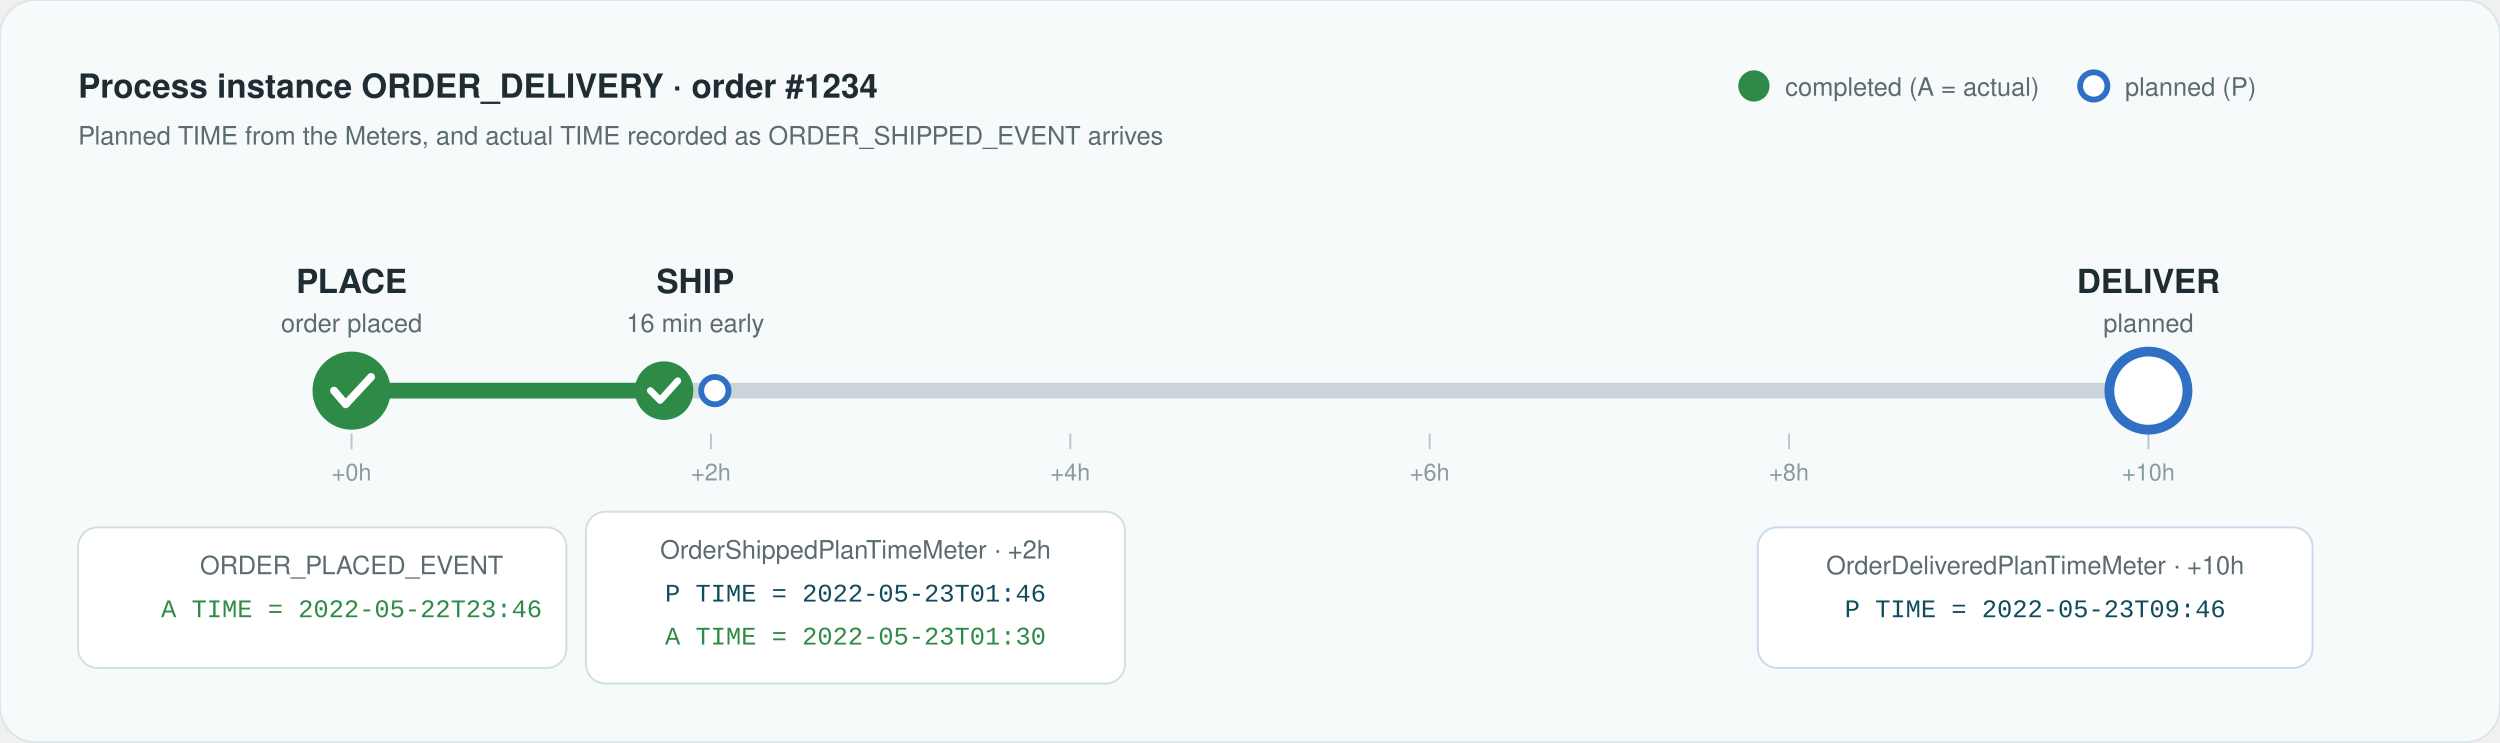
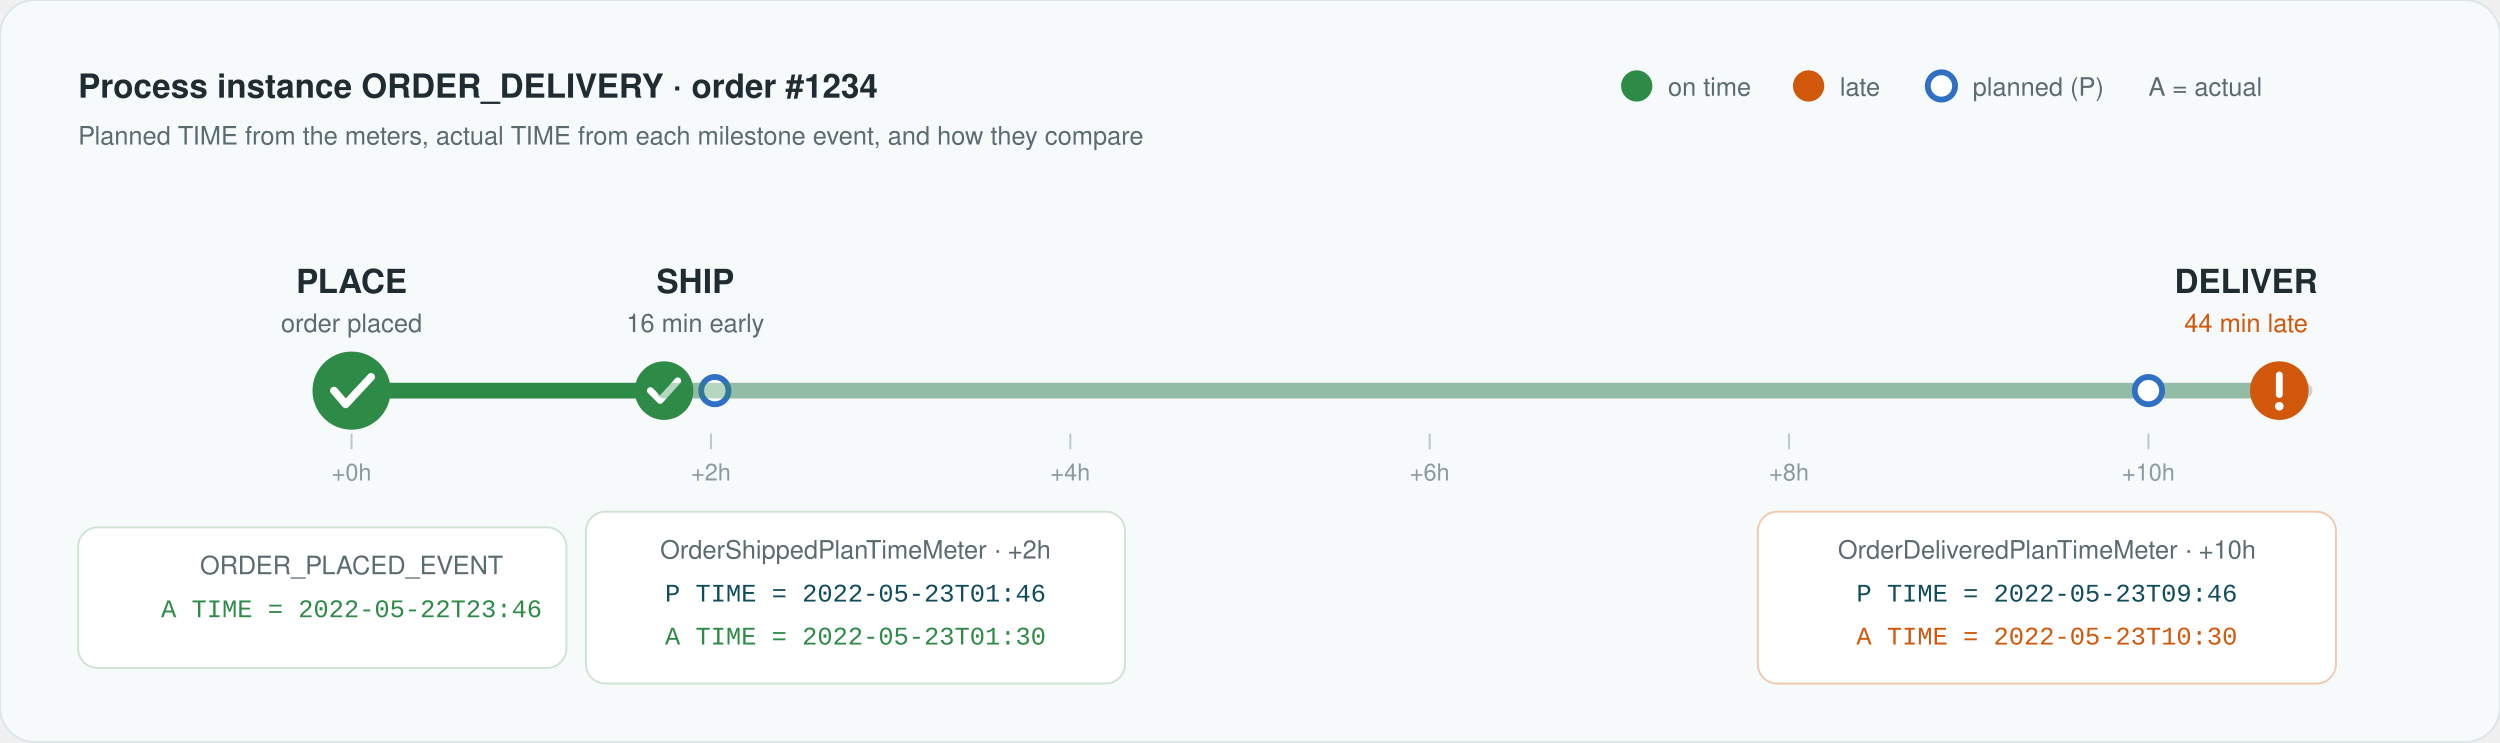
<svg xmlns="http://www.w3.org/2000/svg" width="1280" height="380" viewBox="0 0 1280 380" font-family="-apple-system, BlinkMacSystemFont, 'Segoe UI', Helvetica, Arial, sans-serif">
  <defs>
    <style>
      .tb { font-size: 17px; font-weight: 700; fill: #1F2D33; }
      .t { font-size: 14px; fill: #1F2D33; }
      .ts { font-size: 13px; fill: #5B6B72; }
      .mono { font-family: 'SFMono-Regular', Consolas, 'Liberation Mono', Menlo, monospace; font-size: 13px; fill: #0F4C5C; }
      .tick { font-size: 12px; fill: #8A9AA1; }
    </style>
  </defs>
  <rect width="1280" height="380" rx="18" fill="#F7FAFB" stroke="#DCE5E8" />
  <text x="40" y="50" class="tb">Process instance ORDER_DELIVERY · order #1234</text>
-   <text x="40" y="74" class="ts">Planned TIME from the Meters, and actual TIME recorded as ORDER_SHIPPED_EVENT arrives</text>
-   <line x1="180" y1="200" x2="1100" y2="200" stroke="#CAD5D9" stroke-width="8" stroke-linecap="round" />
+   <text x="40" y="74" class="ts">Planned TIME from the meters, actual TIME from each milestone event, and how they compare</text>
+   <line x1="180" y1="200" x2="1180" y2="200" stroke="#CAD5D9" stroke-width="8" stroke-linecap="round" />
  <line x1="180" y1="200" x2="340" y2="200" stroke="#2E8B47" stroke-width="8" stroke-linecap="round" />
  <g class="tick" text-anchor="middle">
    <line x1="180" y1="222" x2="180" y2="230" stroke="#B7C7CD" />
    <text x="180" y="246">+0h</text>
    <line x1="364" y1="222" x2="364" y2="230" stroke="#B7C7CD" />
    <text x="364" y="246">+2h</text>
    <line x1="548" y1="222" x2="548" y2="230" stroke="#B7C7CD" />
    <text x="548" y="246">+4h</text>
    <line x1="732" y1="222" x2="732" y2="230" stroke="#B7C7CD" />
    <text x="732" y="246">+6h</text>
    <line x1="916" y1="222" x2="916" y2="230" stroke="#B7C7CD" />
    <text x="916" y="246">+8h</text>
    <line x1="1100" y1="222" x2="1100" y2="230" stroke="#B7C7CD" />
    <text x="1100" y="246">+10h</text>
  </g>
  <circle cx="180" cy="200" r="20" fill="#2E8B47" />
  <polyline points="171,200 177,207 190,193" fill="none" stroke="#fff" stroke-width="4" stroke-linecap="round" stroke-linejoin="round" />
  <text x="180" y="150" text-anchor="middle" class="tb">PLACE</text>
  <text x="180" y="170" text-anchor="middle" class="ts">order placed</text>
  <rect x="40" y="270" width="250" height="72" rx="10" fill="#FFFFFF" stroke="#CFE3D3" />
  <text x="180" y="294" text-anchor="middle" class="ts">ORDER_PLACED_EVENT</text>
  <text x="180" y="316" text-anchor="middle" class="mono" style="fill:#2E8B47">A  TIME = 2022-05-22T23:46</text>
  <circle cx="340" cy="200" r="15" fill="#2E8B47" />
  <polyline points="333,200 338,205 347,195" fill="none" stroke="#fff" stroke-width="3.5" stroke-linecap="round" stroke-linejoin="round" />
  <circle cx="366" cy="200" r="7" fill="#FFFFFF" stroke="#2F6FC4" stroke-width="3" />
  <text x="356" y="150" text-anchor="middle" class="tb">SHIP</text>
  <text x="356" y="170" text-anchor="middle" class="ts" fill="#2E8B47">16 min early</text>
  <rect x="300" y="262" width="276" height="88" rx="10" fill="#FFFFFF" stroke="#CFE3D3" />
  <text x="438" y="286" text-anchor="middle" class="ts">OrderShippedPlanTimeMeter · +2h</text>
  <text x="438" y="308" text-anchor="middle" class="mono">P  TIME = 2022-05-23T01:46</text>
  <text x="438" y="330" text-anchor="middle" class="mono" style="fill:#2E8B47">A  TIME = 2022-05-23T01:30</text>
-   <circle cx="1100" cy="200" r="20" fill="#FFFFFF" stroke="#2F6FC4" stroke-width="5" />
-   <text x="1100" y="150" text-anchor="middle" class="tb">DELIVER</text>
-   <text x="1100" y="170" text-anchor="middle" class="ts">planned</text>
-   <rect x="900" y="270" width="284" height="72" rx="10" fill="#FFFFFF" stroke="#CAD9EE" />
-   <text x="1042" y="294" text-anchor="middle" class="ts">OrderDeliveredPlanTimeMeter · +10h</text>
-   <text x="1042" y="316" text-anchor="middle" class="mono">P  TIME = 2022-05-23T09:46</text>
-   <g transform="translate(890 44)">
+   <line x1="340" y1="200" x2="1167" y2="200" stroke="#2E8B47" stroke-width="8" stroke-linecap="round" opacity="0.35" />
+   <circle cx="1100" cy="200" r="7" fill="#FFFFFF" stroke="#2F6FC4" stroke-width="3" />
+   <circle cx="1167" cy="200" r="15" fill="#D1580B" />
+   <line x1="1167" y1="192" x2="1167" y2="202" stroke="#fff" stroke-width="3.5" stroke-linecap="round" />
+   <circle cx="1167" cy="208" r="2.2" fill="#fff" />
+   <text x="1150" y="150" text-anchor="middle" class="tb">DELIVER</text>
+   <text x="1150" y="170" text-anchor="middle" class="ts" style="fill:#D1580B">44 min late</text>
+   <rect x="900" y="262" width="296" height="88" rx="10" fill="#FFFFFF" stroke="#F0C9AE" />
+   <text x="1048" y="286" text-anchor="middle" class="ts">OrderDeliveredPlanTimeMeter · +10h</text>
+   <text x="1048" y="308" text-anchor="middle" class="mono">P  TIME = 2022-05-23T09:46</text>
+   <text x="1048" y="330" text-anchor="middle" class="mono" style="fill:#D1580B">A  TIME = 2022-05-23T10:30</text>
+   <g transform="translate(830 44)">
    <circle cx="8" cy="0" r="8" fill="#2E8B47" />
-     <text x="24" y="5" class="ts">completed (A = actual)</text>
-     <circle cx="182" cy="0" r="7" fill="#FFFFFF" stroke="#2F6FC4" stroke-width="3" />
-     <text x="198" y="5" class="ts">planned (P)</text>
+     <text x="24" y="5" class="ts">on time</text>
+     <circle cx="96" cy="0" r="8" fill="#D1580B" />
+     <text x="112" y="5" class="ts">late</text>
+     <circle cx="164" cy="0" r="7" fill="#FFFFFF" stroke="#2F6FC4" stroke-width="3" />
+     <text x="180" y="5" class="ts">planned (P)</text>
+     <text x="270" y="5" class="ts">A = actual</text>
  </g>
</svg>
